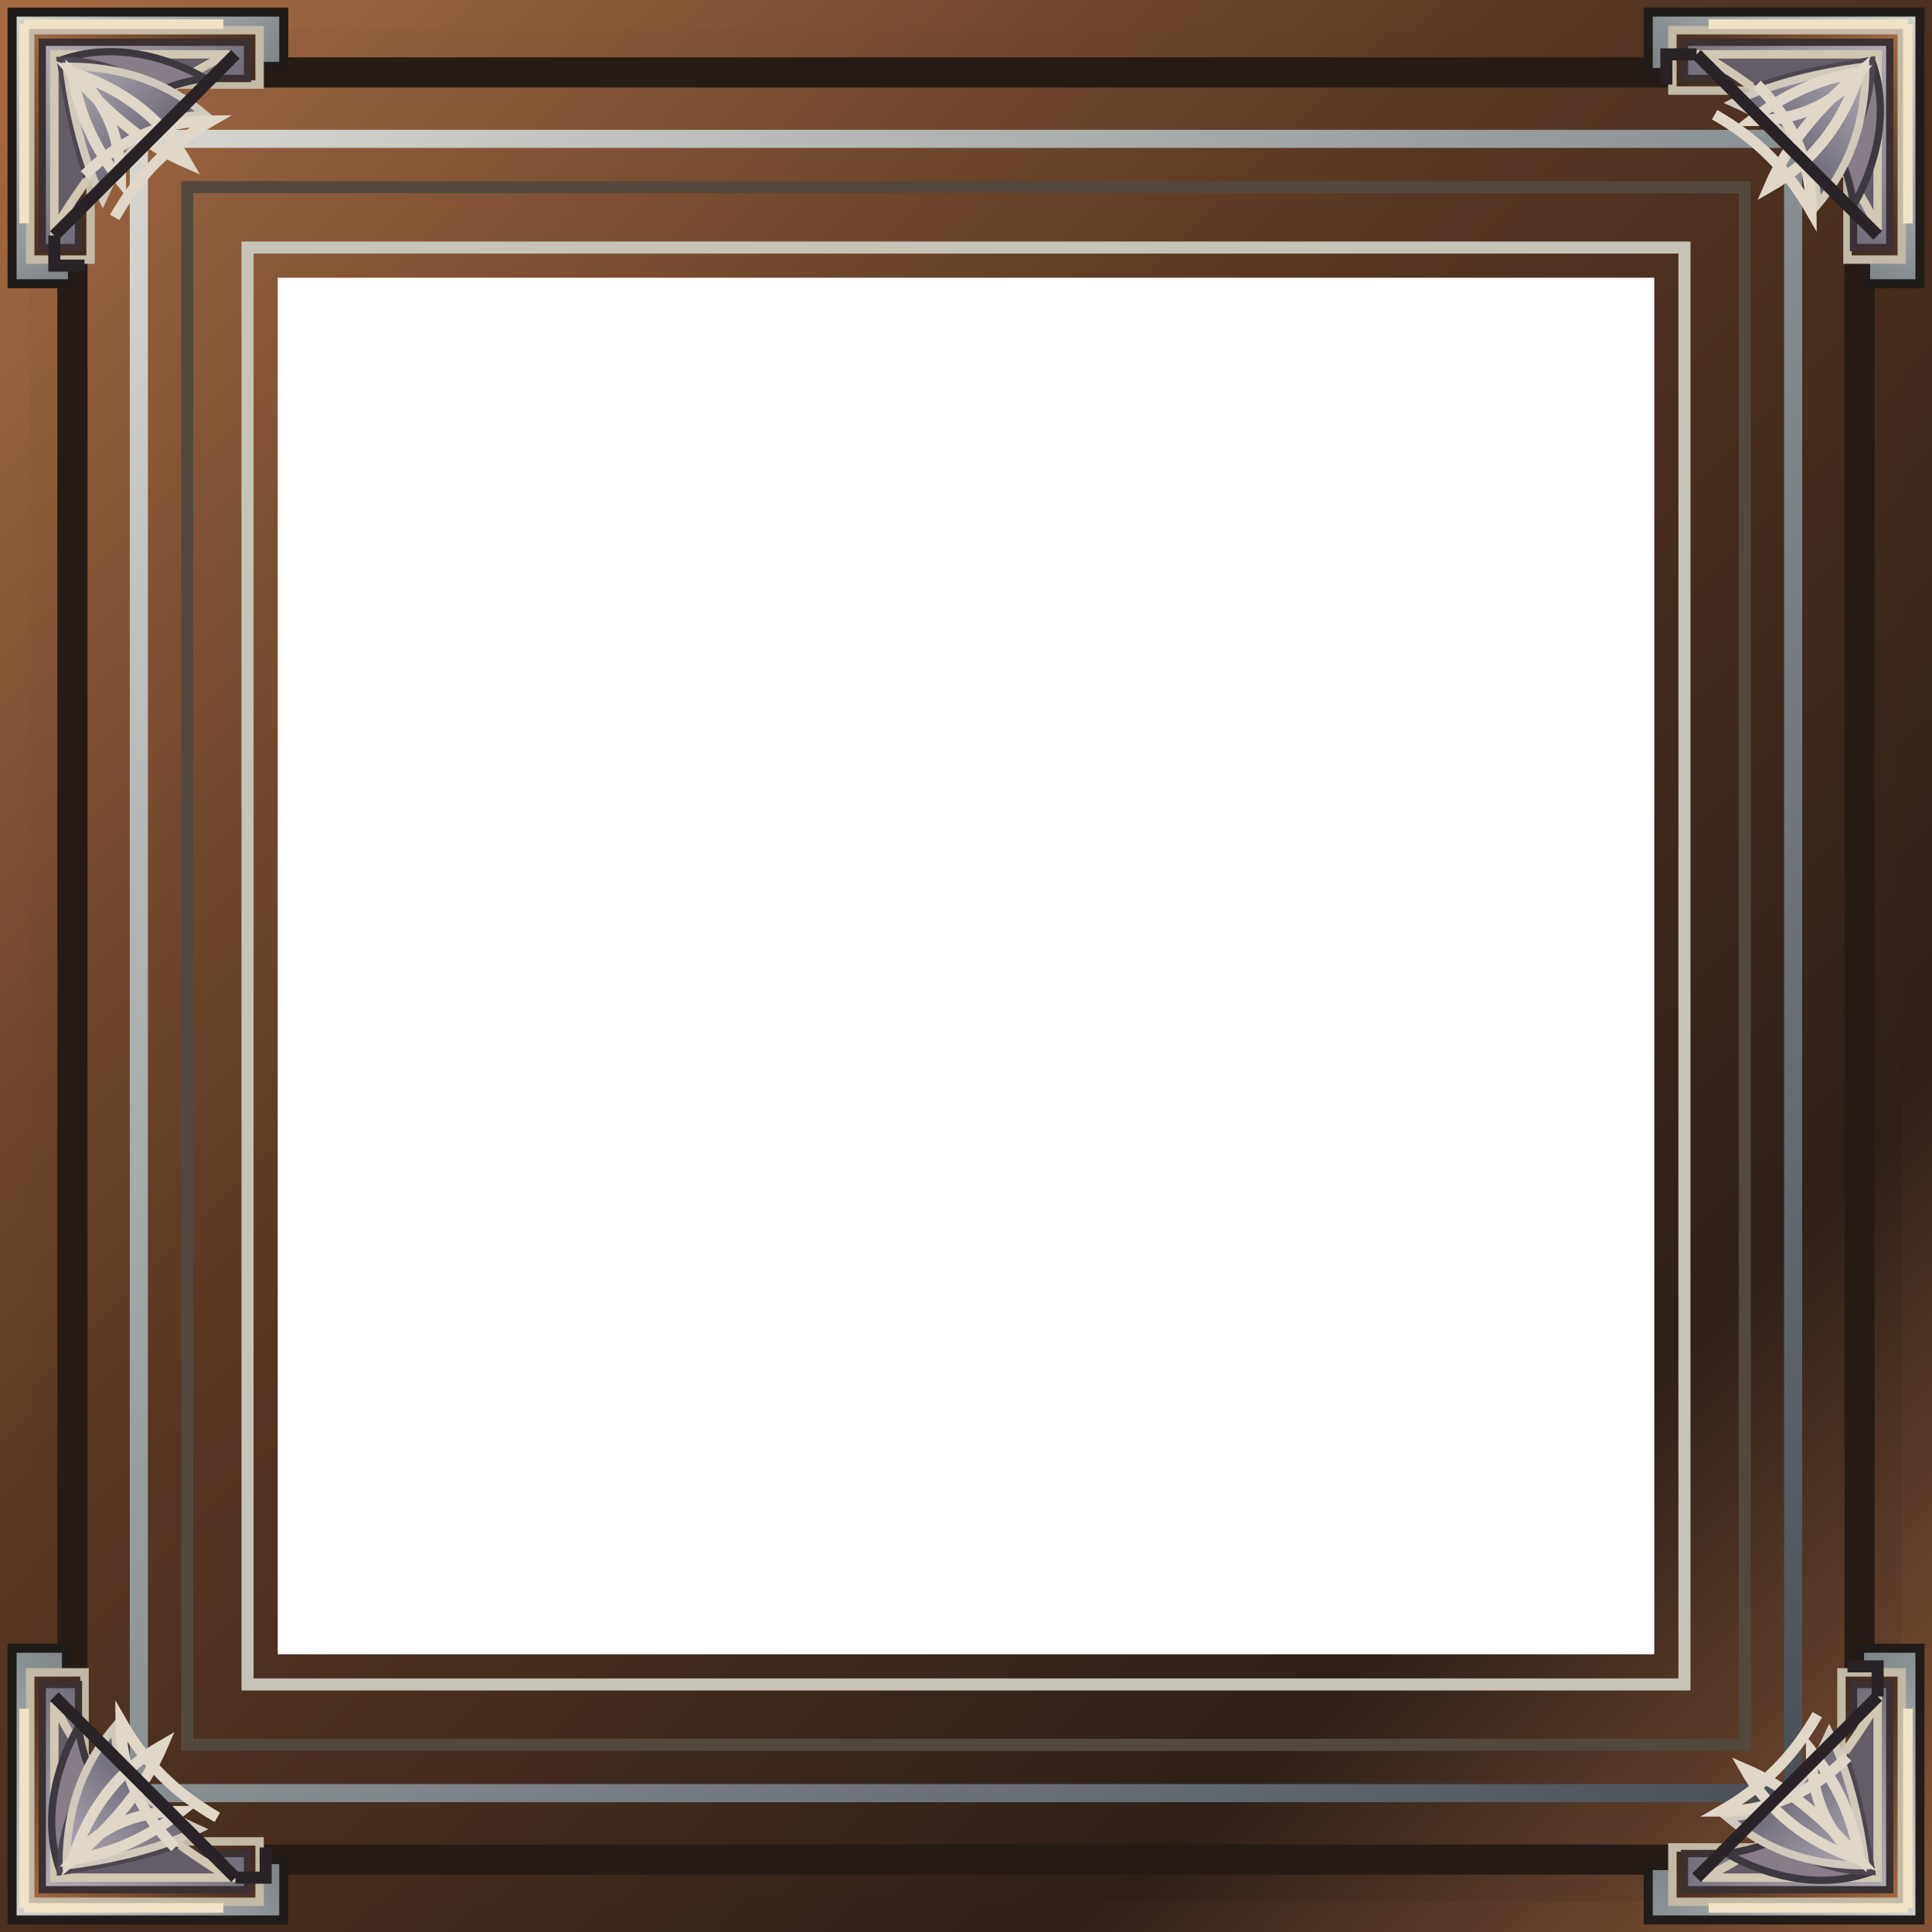
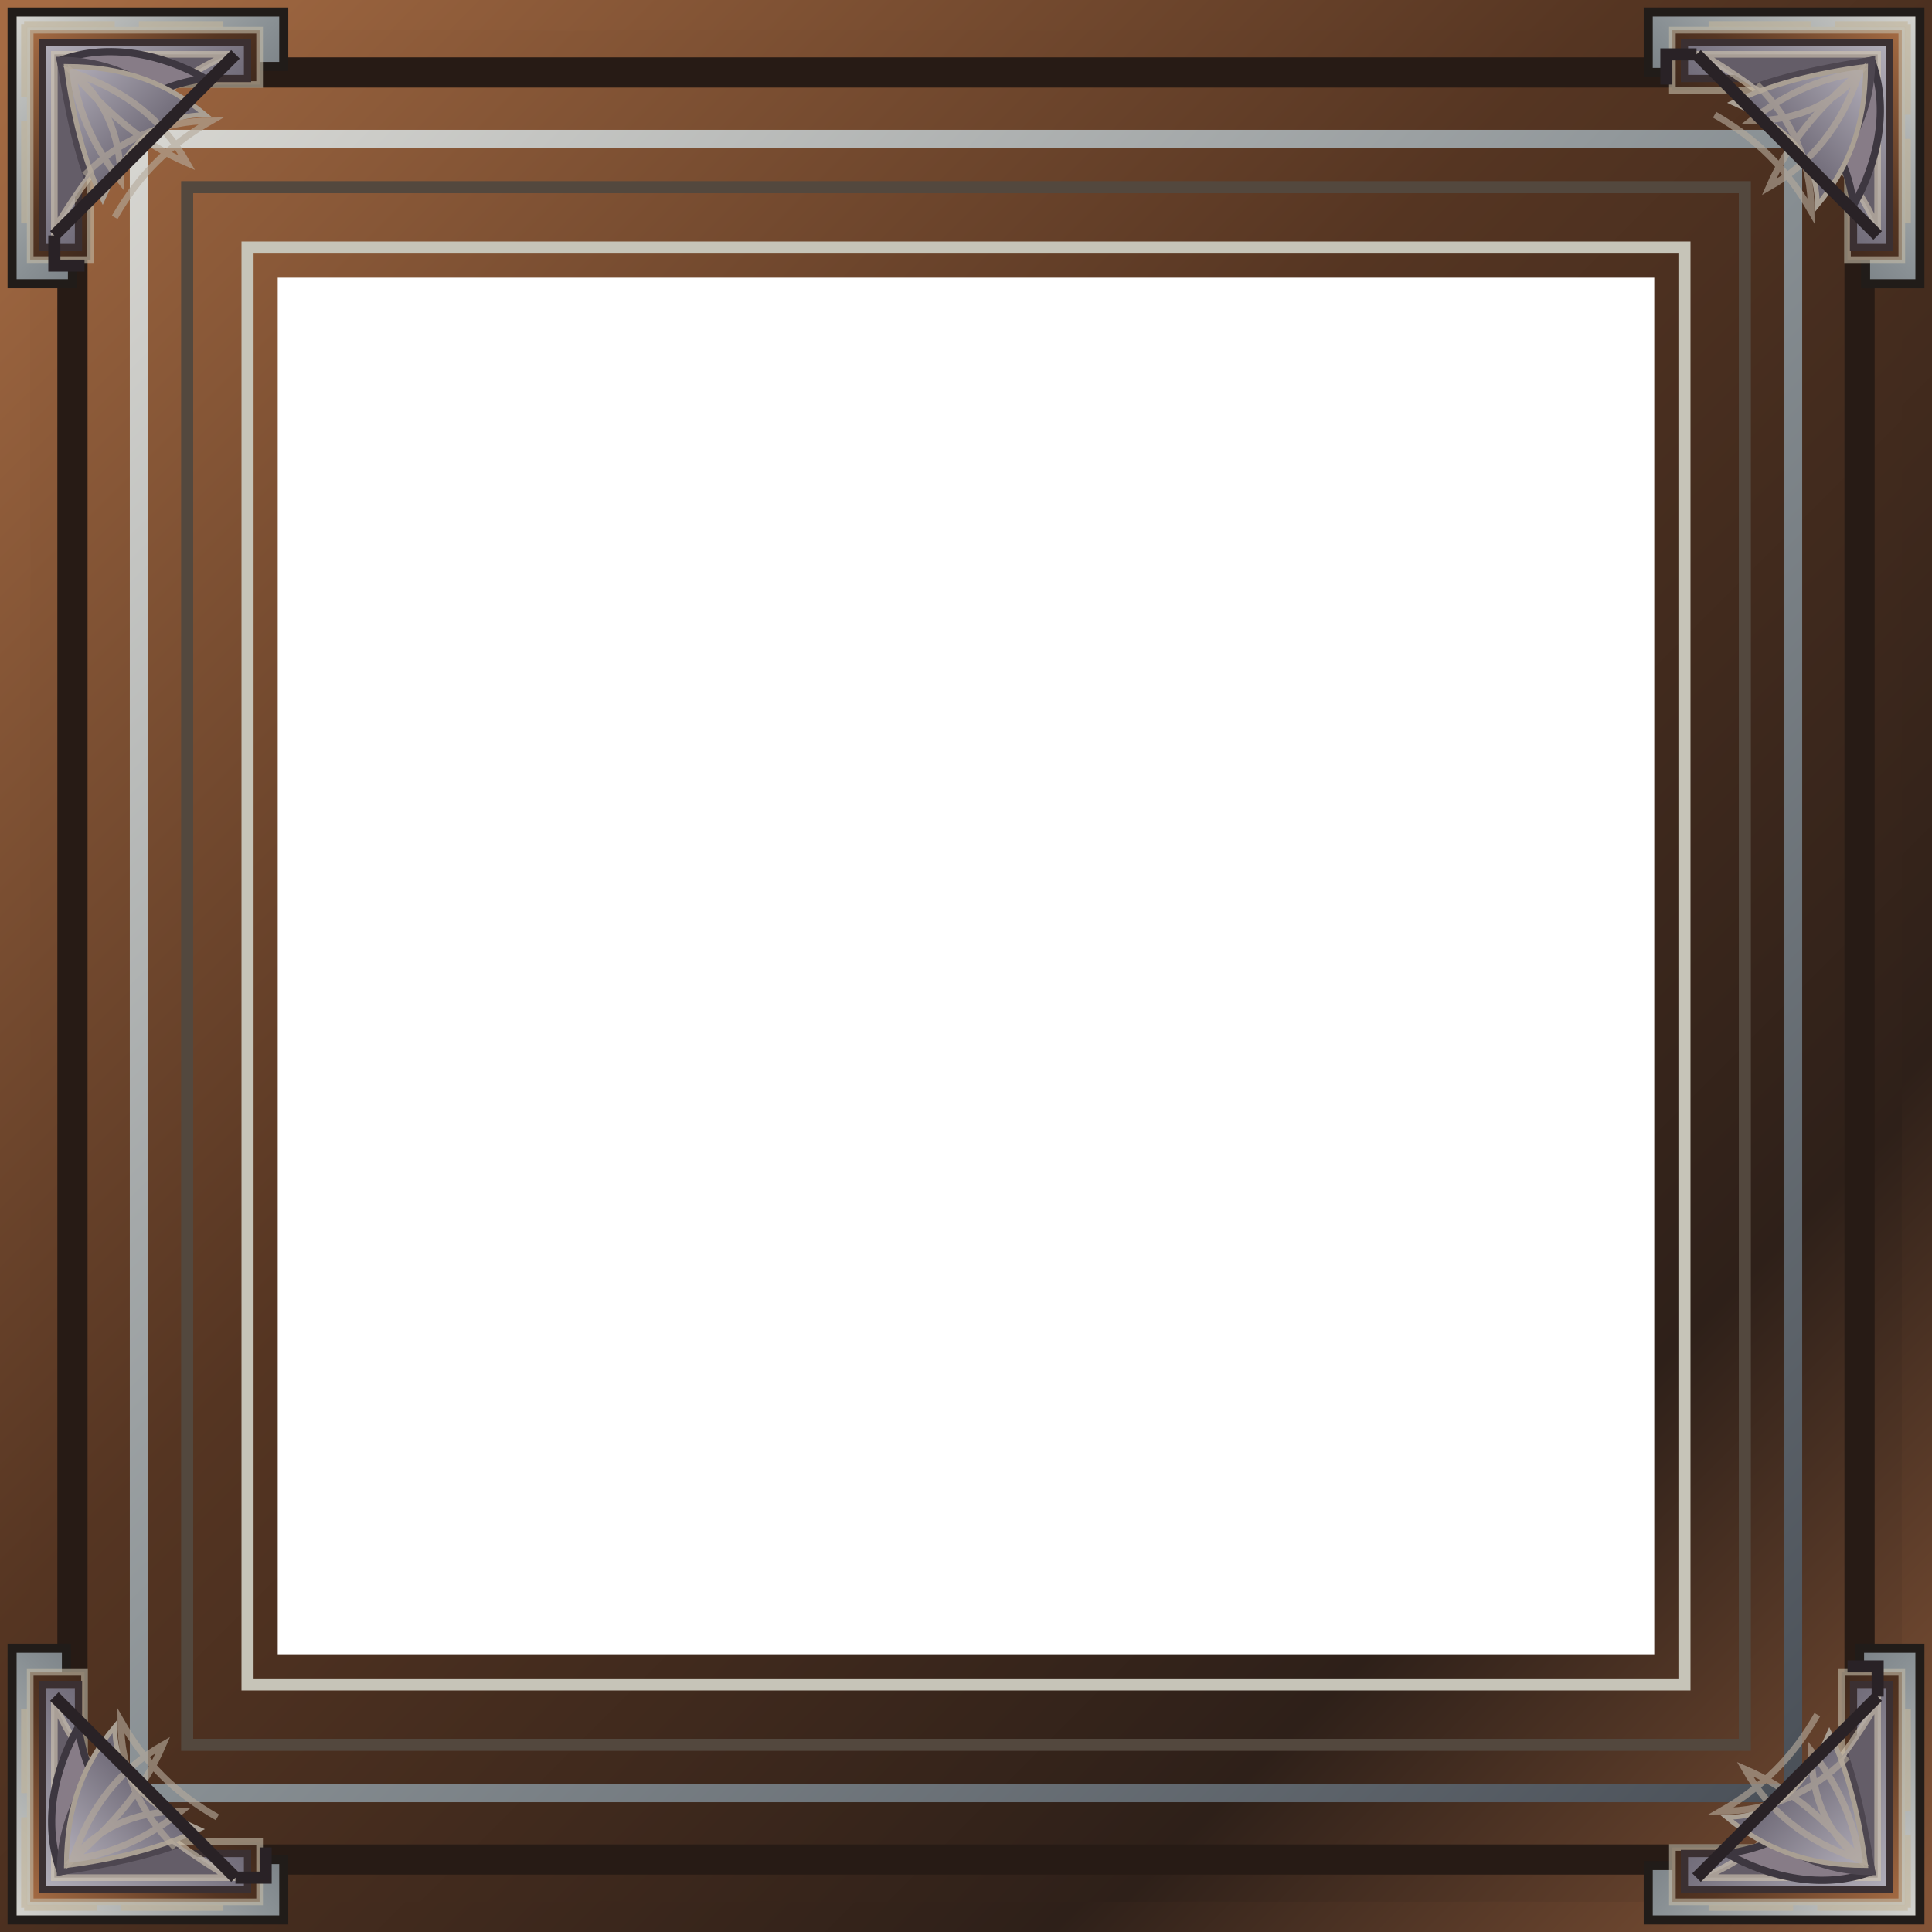
<svg xmlns="http://www.w3.org/2000/svg" viewBox="0 0 320 320">
  <defs>
    <linearGradient id="wood" x1="0" y1="0" x2="1" y2="1">
      <stop stop-color="#a56b43" />
      <stop offset=".42" stop-color="#553522" />
      <stop offset=".78" stop-color="#2e2019" />
      <stop offset="1" stop-color="#835437" />
    </linearGradient>
    <linearGradient id="steel" x1="0" y1="0" x2="1" y2="1">
      <stop stop-color="#d6d5d0" />
      <stop offset=".5" stop-color="#899094" />
      <stop offset="1" stop-color="#4b5159" />
    </linearGradient>
    <linearGradient id="inlay" x1="0" y1="0" x2="1" y2="1">
      <stop stop-color="#b2aeb9" />
      <stop offset=".52" stop-color="#77727f" />
      <stop offset="1" stop-color="#423c49" />
    </linearGradient>
    <g id="carve">
      <path d="M2 2H47V11H12V47H2Z" fill="url(#steel)" stroke="#211c19" stroke-width="1.5" />
-       <path d="M5 5H43V14H15V43H5Z" fill="url(#wood)" stroke="#c2b9a6" stroke-width="1.4" />
+       <path d="M5 5H43V14H15V43H5Z" fill="url(#wood)" stroke="#c2b9a6" stroke-width="1.1" stroke-opacity=".62" />
      <path d="M7 7H41V13H13V41H7Z" fill="url(#inlay)" stroke="#3b3032" stroke-width="1.2" />
-       <path d="M9 9L38 9Q23 15 9 38Z" fill="#645d68" stroke="#d1c7b2" stroke-width="1.4" />
+       <path d="M9 9L38 9Q23 15 9 38Z" fill="#645d68" stroke="#d1c7b2" stroke-width="1.1" stroke-opacity=".62" />
      <path d="M10 10C18 7 27 9 34 13C26 14 20 18 15 25C13 21 11 15 10 10Z" fill="#877c87" stroke="#3d3740" stroke-width="1.2" />
      <path d="M10 10C16 10 22 12 27 16C21 17 17 21 14 28C12 22 11 16 10 10Z" fill="#a59bab" stroke="#4d4650" stroke-width="1.2" />
-       <path d="M11 11C21 11 28 14 34 19C26 19 21 24 17 33C14 27 12 19 11 11Z" fill="url(#inlay)" stroke="#d1c9bc" stroke-width="1.3" />
-       <path d="M12 12C17 16 20 22 20 30C16 25 13 19 12 12ZM12 12C21 15 27 20 31 27C24 24 18 19 12 12ZM14 29C20 23 27 20 35 20C28 24 23 29 19 36" fill="none" stroke="#e0d7c9" stroke-width="1.8" />
-       <path d="M4 4H37M4 4V37" fill="none" stroke="#f0e2c7" stroke-width="1.6" />
+       <path d="M11 11C21 11 28 14 34 19C26 19 21 24 17 33C14 27 12 19 11 11Z" fill="url(#inlay)" stroke="#a99f93" stroke-width=".8" />
+       <path d="M12 12C17 16 20 22 20 30C16 25 13 19 12 12ZM12 12C21 15 27 20 31 27C24 24 18 19 12 12ZM14 29C20 23 27 20 35 20C28 24 23 29 19 36" fill="none" stroke="#b5aa9b" stroke-width="1.1" stroke-opacity=".62" />
+       <path d="M4 4H19M23 4H37M4 4V16M4 20V37" fill="none" stroke="#c1b49b" stroke-width="1" stroke-opacity=".62" />
      <path d="M9 39L39 9M9 39V44H14" fill="none" stroke="#292226" stroke-width="2" />
    </g>
  </defs>
  <path fill="url(#wood)" fill-rule="evenodd" d="M0 0H320V320H0Z M46 46V274H274V46Z" />
  <rect x="2" y="2" width="316" height="316" fill="none" stroke="url(#wood)" stroke-width="6" />
  <rect x="12" y="12" width="296" height="296" fill="none" stroke="#271b15" stroke-width="5" />
  <rect x="23" y="23" width="274" height="274" fill="none" stroke="url(#steel)" stroke-width="3" />
  <rect x="31" y="31" width="258" height="258" fill="none" stroke="#53483e" stroke-width="2" />
  <rect x="41" y="41" width="238" height="238" fill="none" stroke="#c6c4b8" stroke-width="2" />
  <use href="#carve" />
  <use href="#carve" transform="translate(320) rotate(90)" />
  <use href="#carve" transform="translate(320 320) rotate(180)" />
  <use href="#carve" transform="translate(0 320) rotate(270)" />
</svg>
